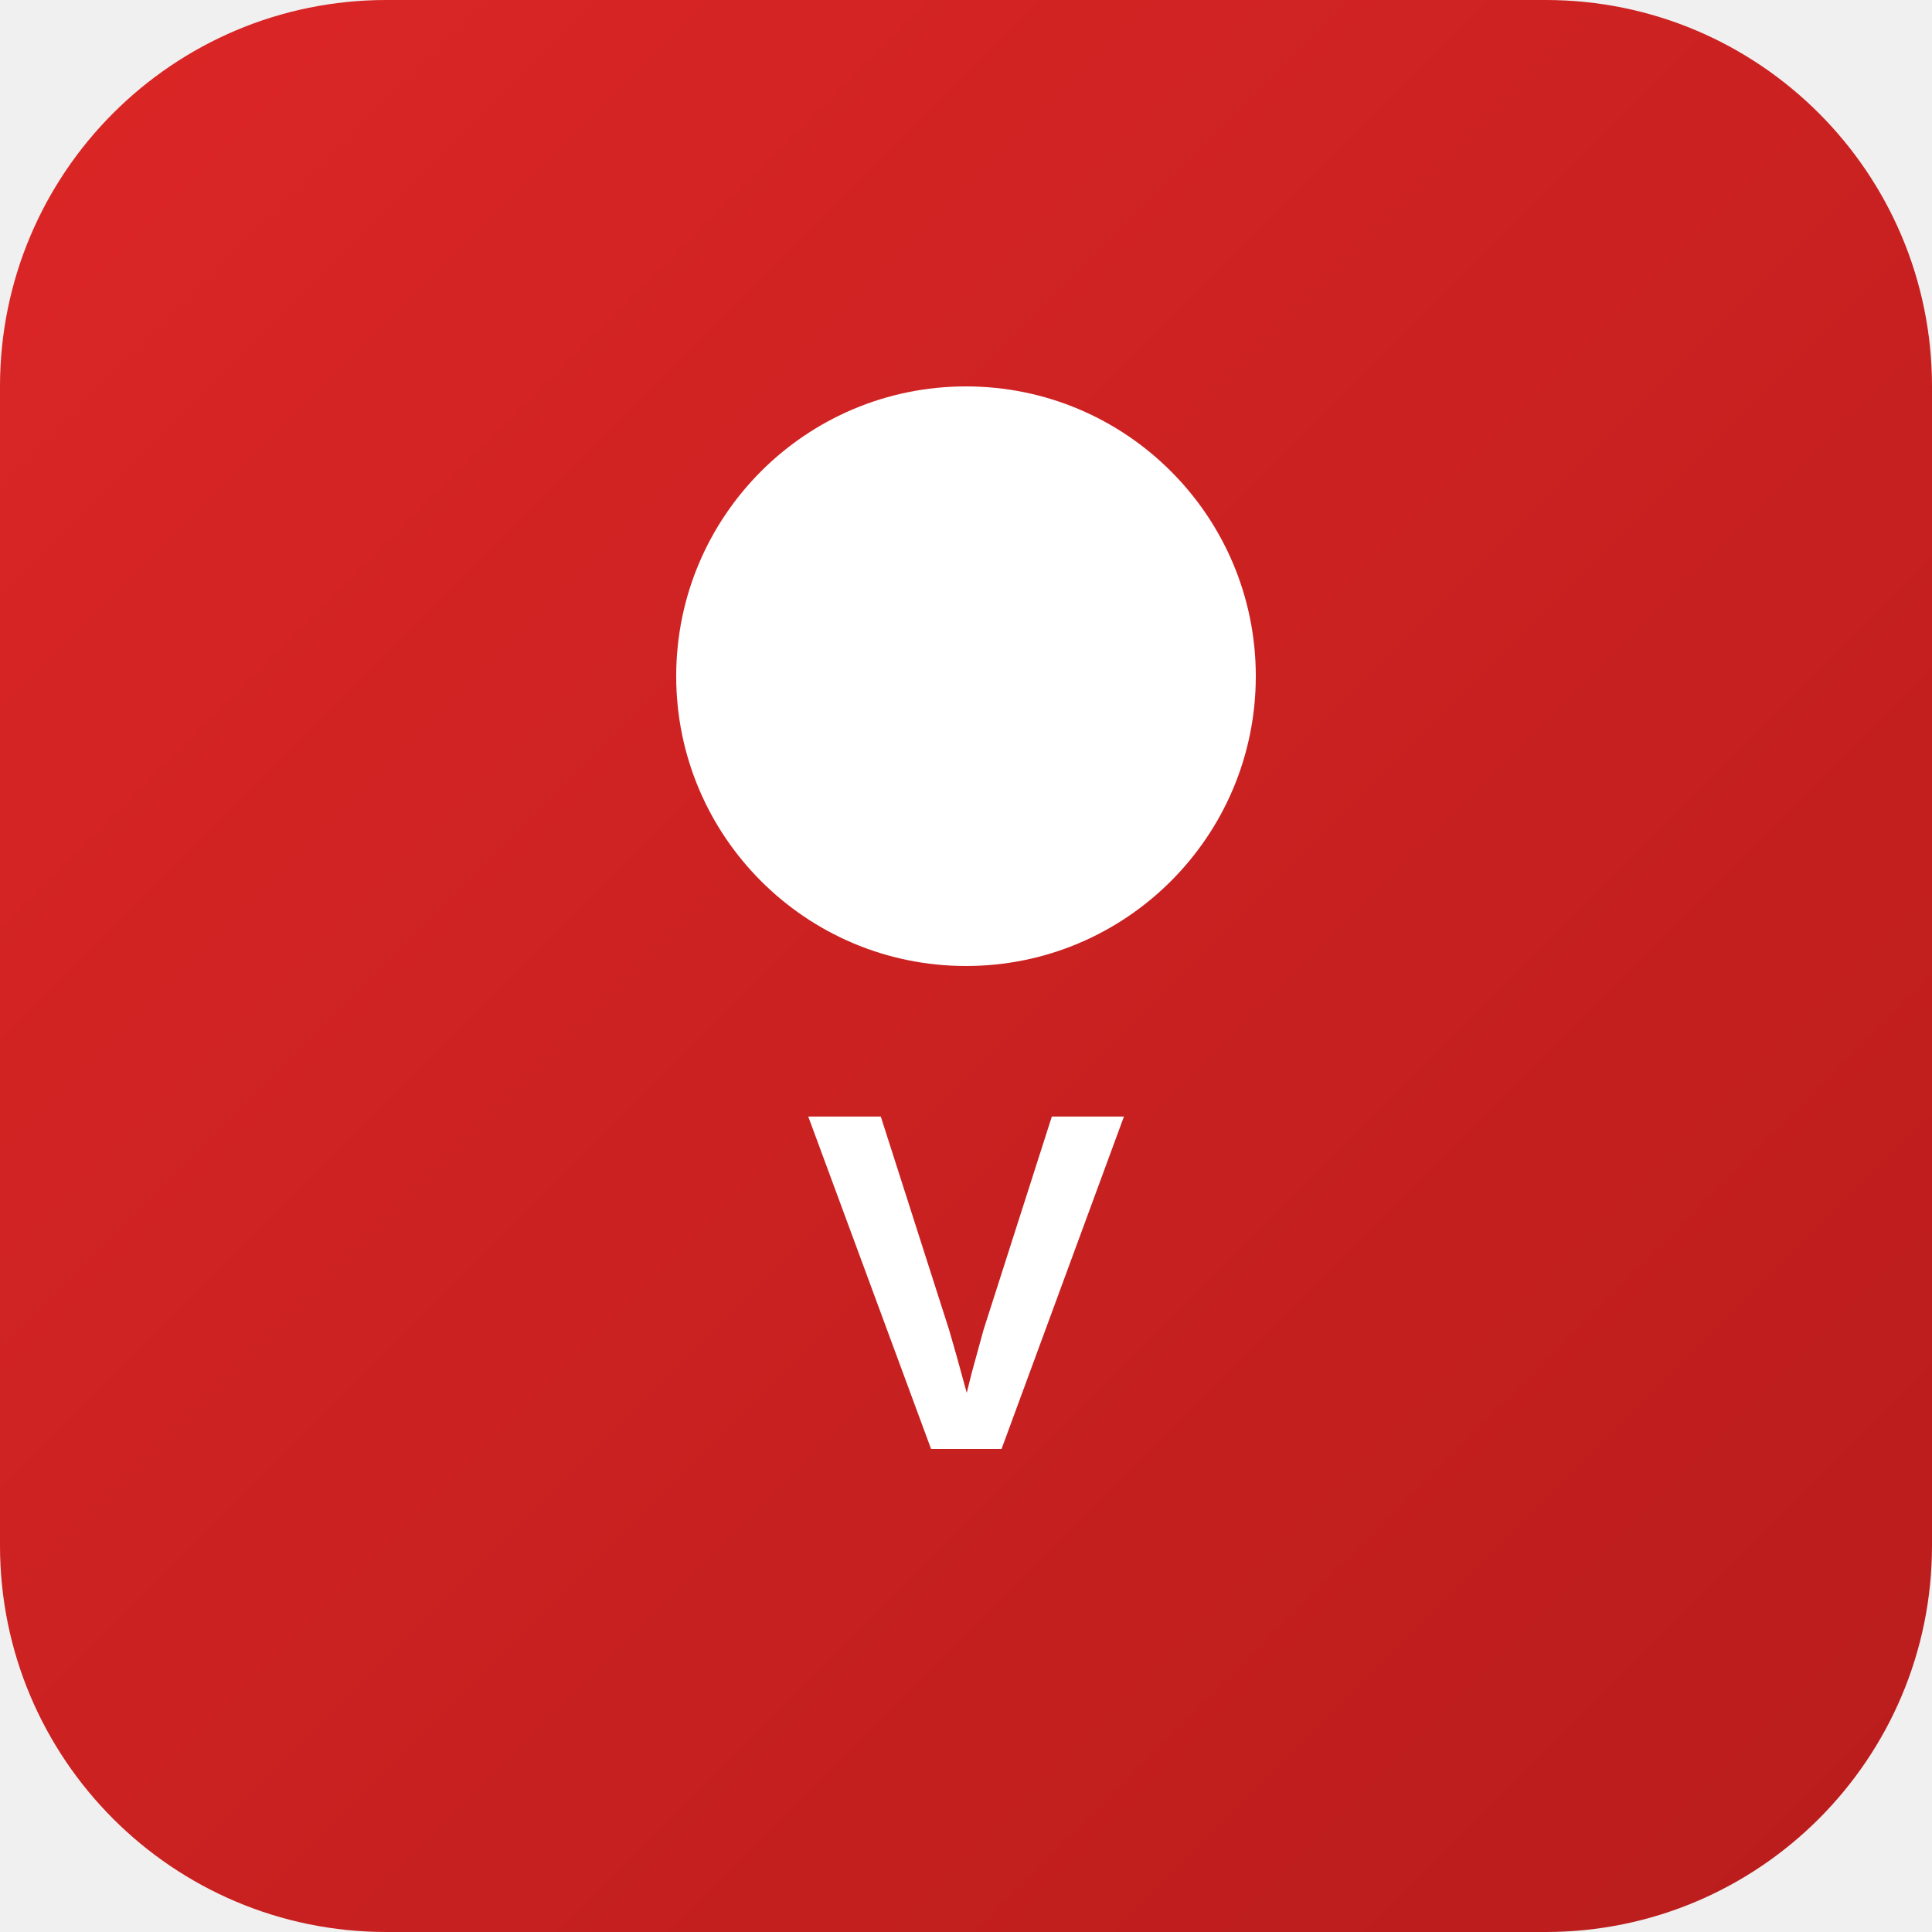
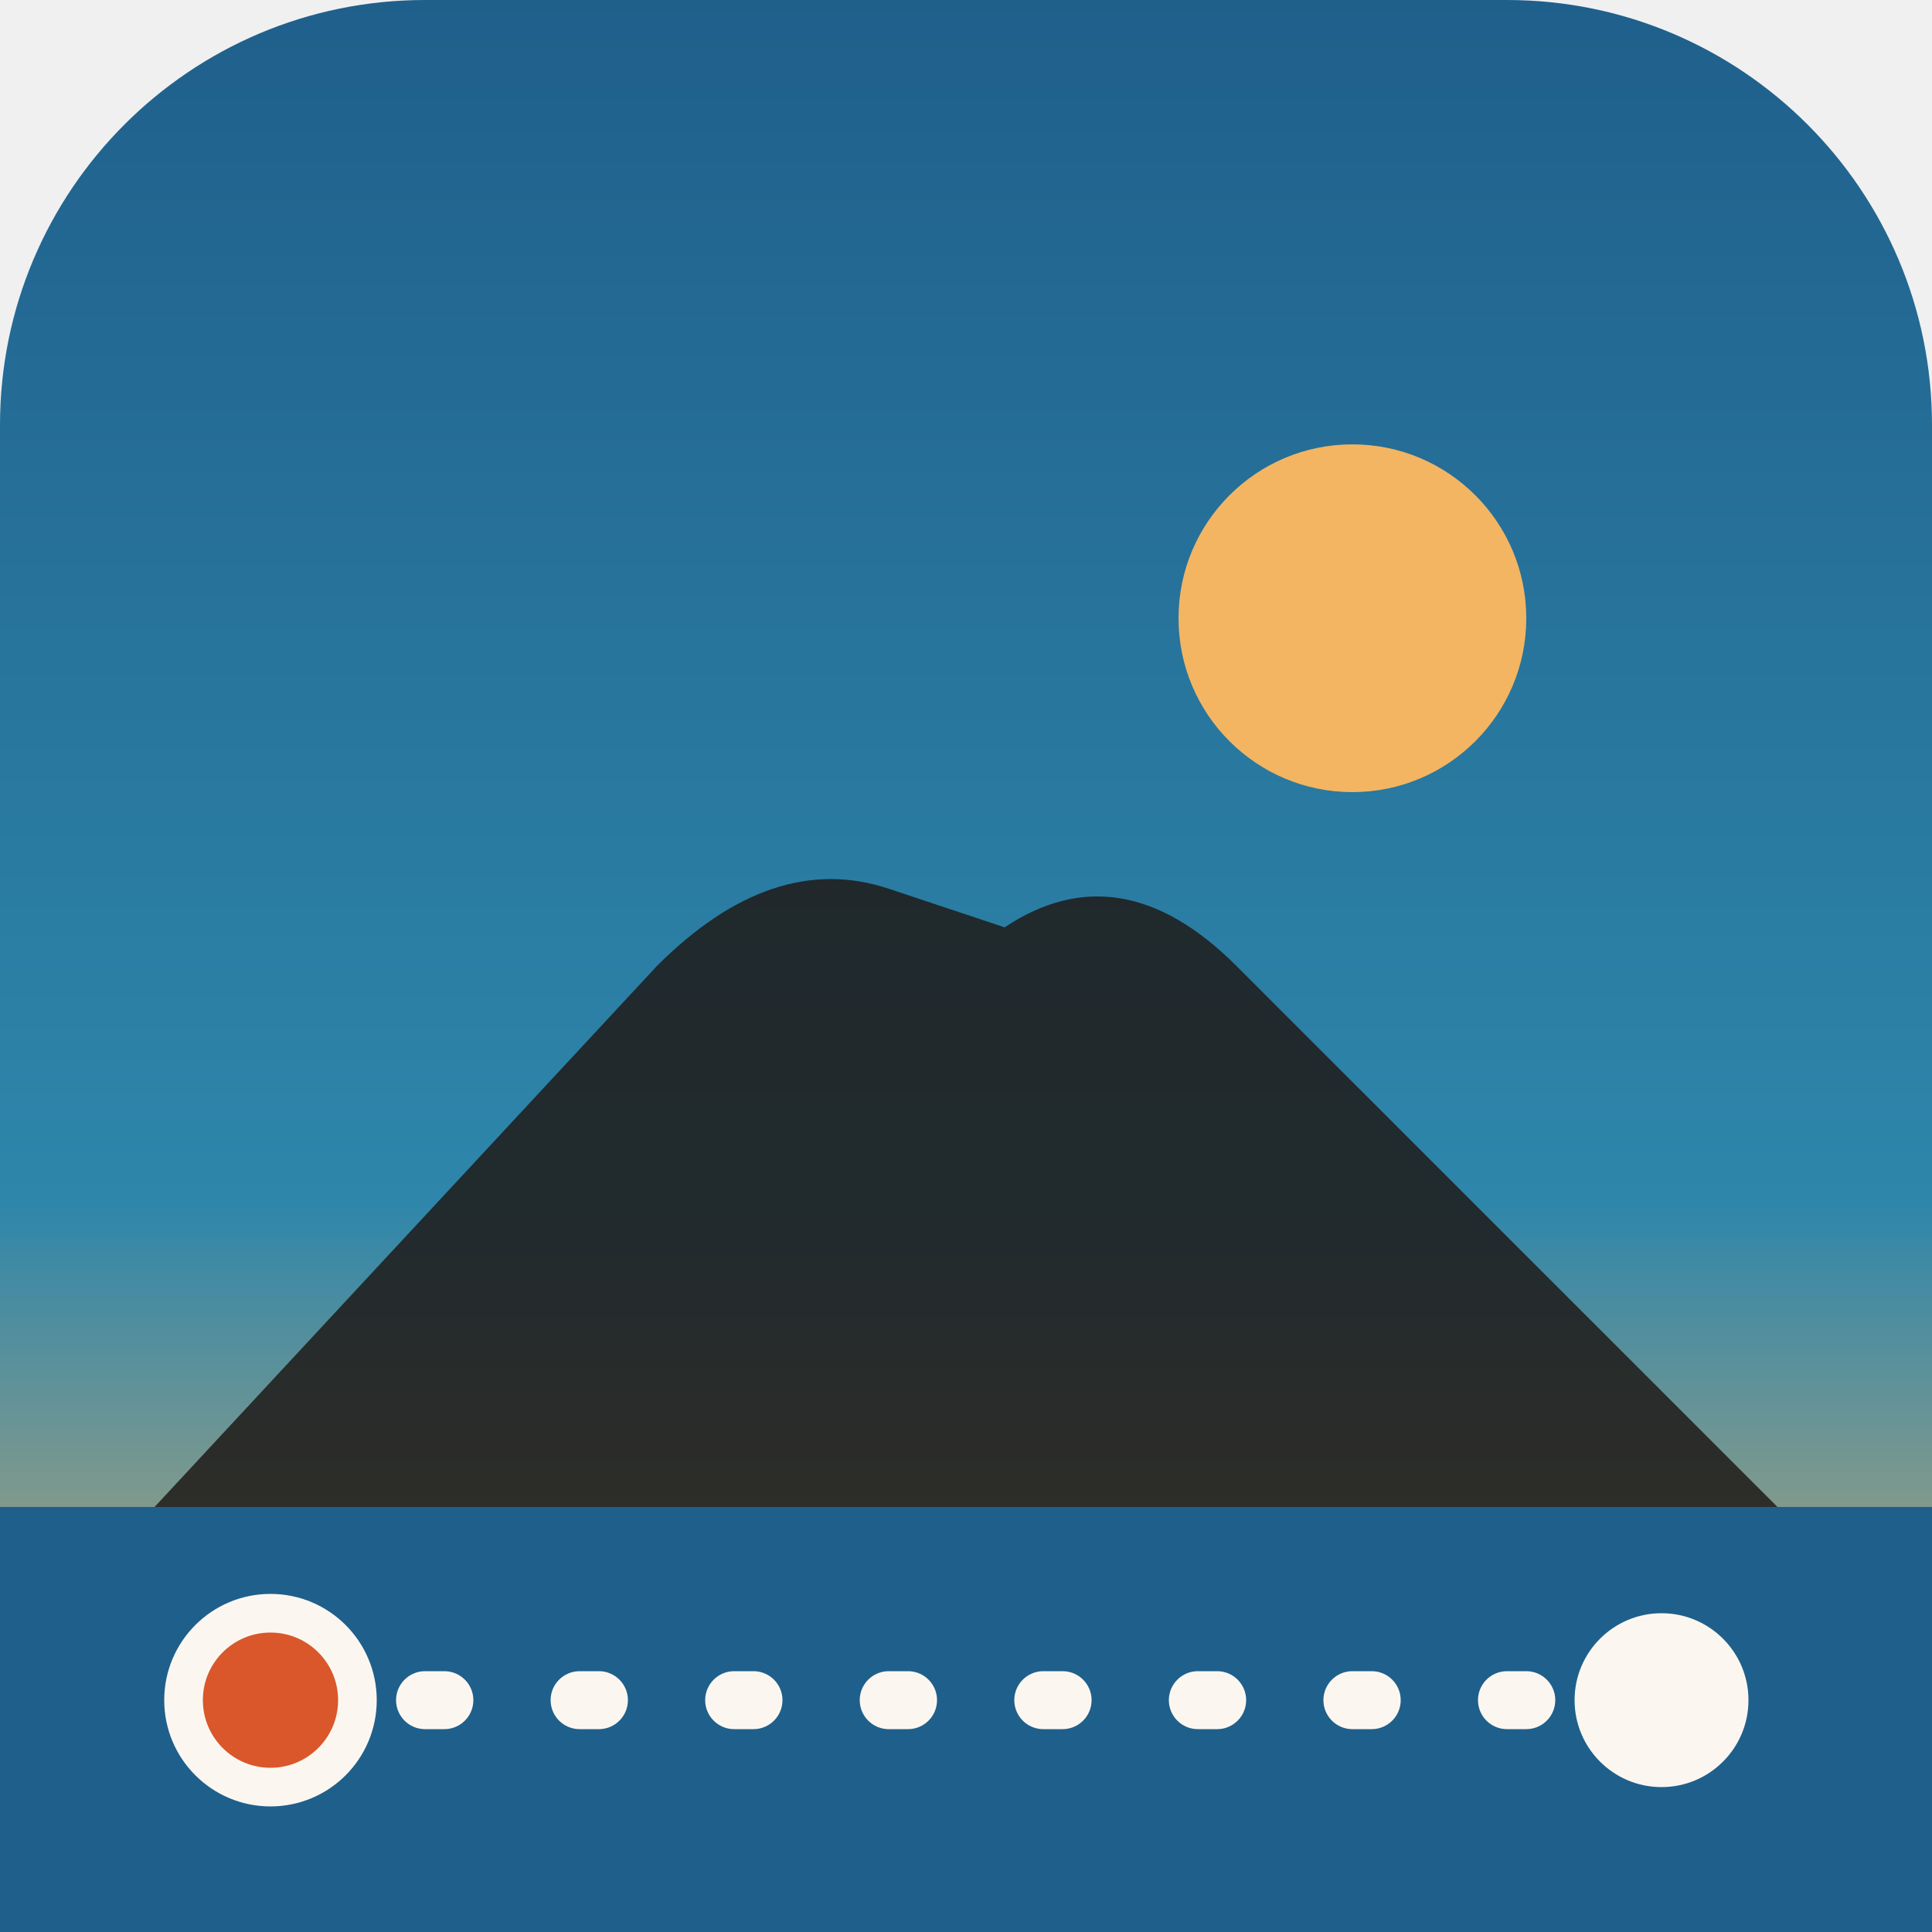
- <svg xmlns="http://www.w3.org/2000/svg" width="72" height="72" viewBox="0 0 72 72">
+ <svg xmlns="http://www.w3.org/2000/svg" width="72" height="72" viewBox="0 0 100 100">
  <defs>
-     <linearGradient id="grad1" x1="0%" y1="0%" x2="100%" y2="100%">
-       <stop offset="0%" style="stop-color:#dc2626;stop-opacity:1" />
-       <stop offset="100%" style="stop-color:#b91c1c;stop-opacity:1" />
+     <linearGradient id="sky" x1="0" y1="0" x2="0" y2="1">
+       <stop offset="0%" stop-color="#1F5F8B" />
+       <stop offset="62%" stop-color="#2E86AB" />
+       <stop offset="100%" stop-color="#F3B562" />
    </linearGradient>
  </defs>
-   <rect width="72" height="72" rx="14.4" fill="url(#grad1)" />
-   <circle cx="36" cy="25.2" r="10.8" fill="white" />
-   <text x="36" y="54" font-family="Arial, sans-serif" font-size="18" font-weight="bold" fill="white" text-anchor="middle">V</text>
+   <rect width="100" height="100" rx="22" fill="url(#sky)" />
+   <circle cx="70" cy="32" r="9" fill="#F3B562" />
+   <path d="M8 78 L34 50 Q40 44 46 46 L52 48 Q58 44 64 50 L92 78 Z" fill="#1F1A17" opacity="0.85" />
+   <rect x="0" y="78" width="100" height="22" fill="#1F5F8B" />
+   <path d="M14 88 H86" stroke="#FBF7F0" stroke-width="3" stroke-dasharray="1 7" stroke-linecap="round" />
+   <circle cx="14" cy="88" r="4.5" fill="#D9572B" stroke="#FBF7F0" stroke-width="2" />
+   <circle cx="86" cy="88" r="4.5" fill="#FBF7F0" />
</svg>
